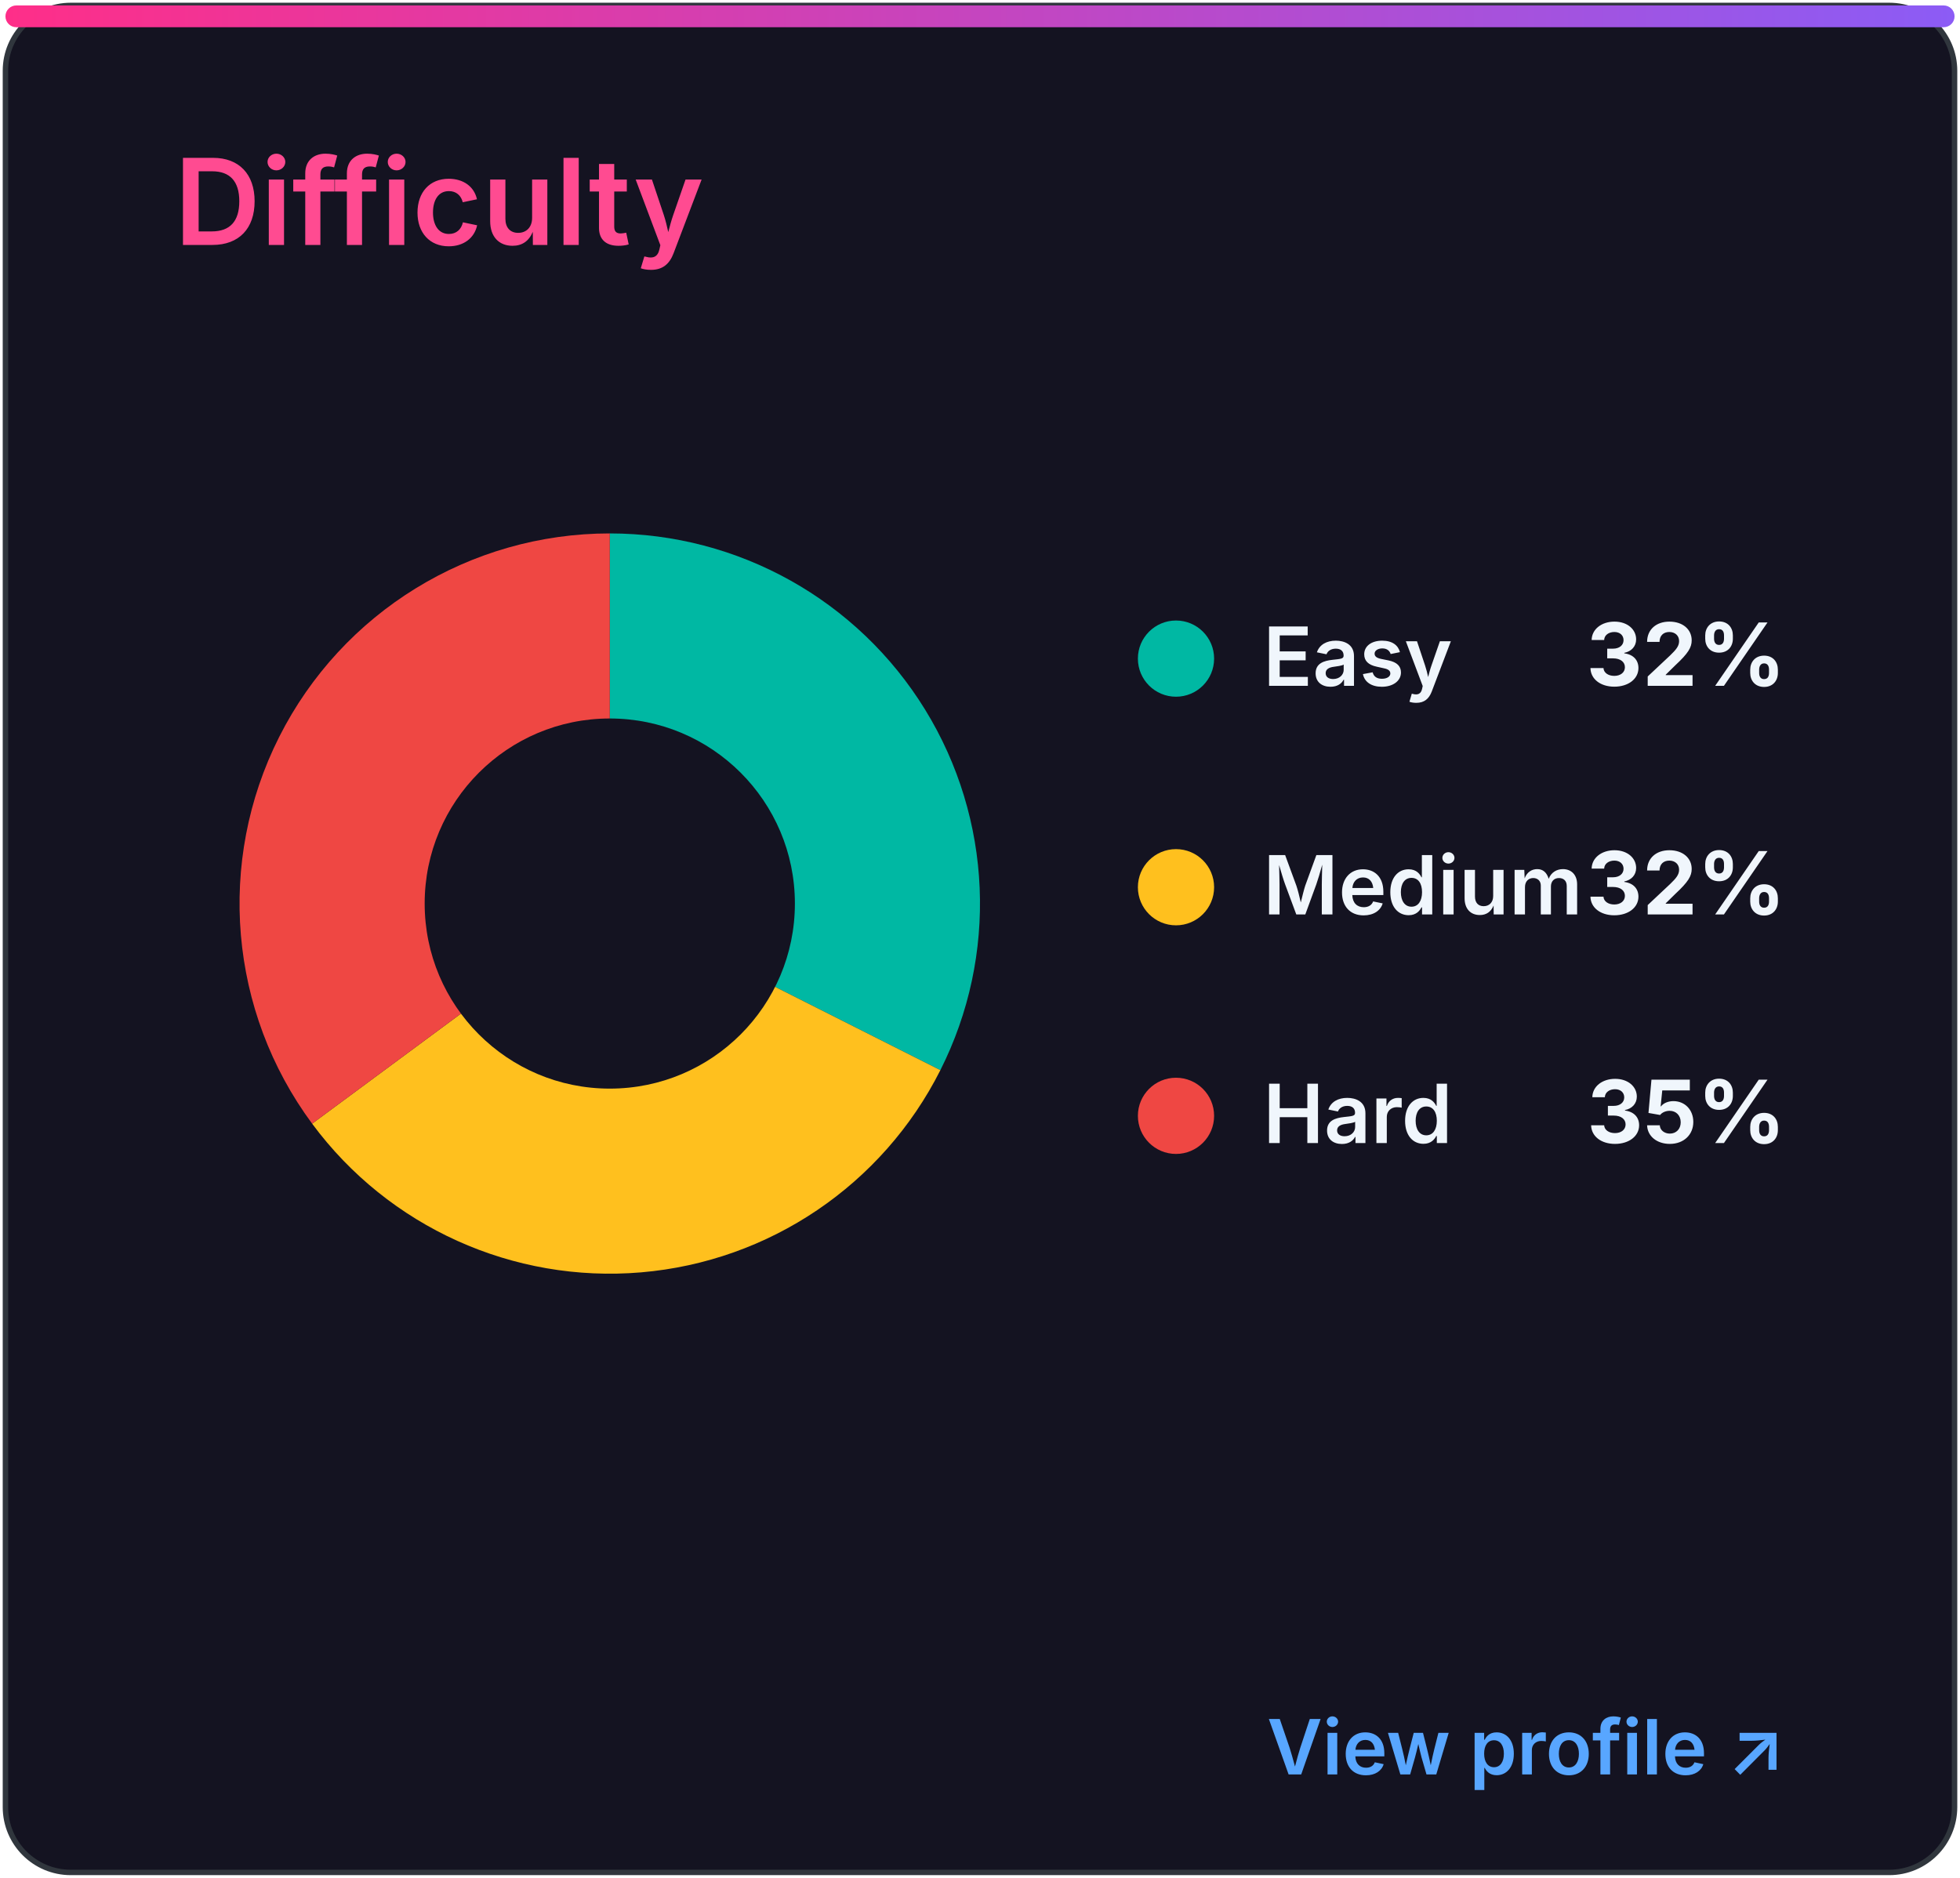
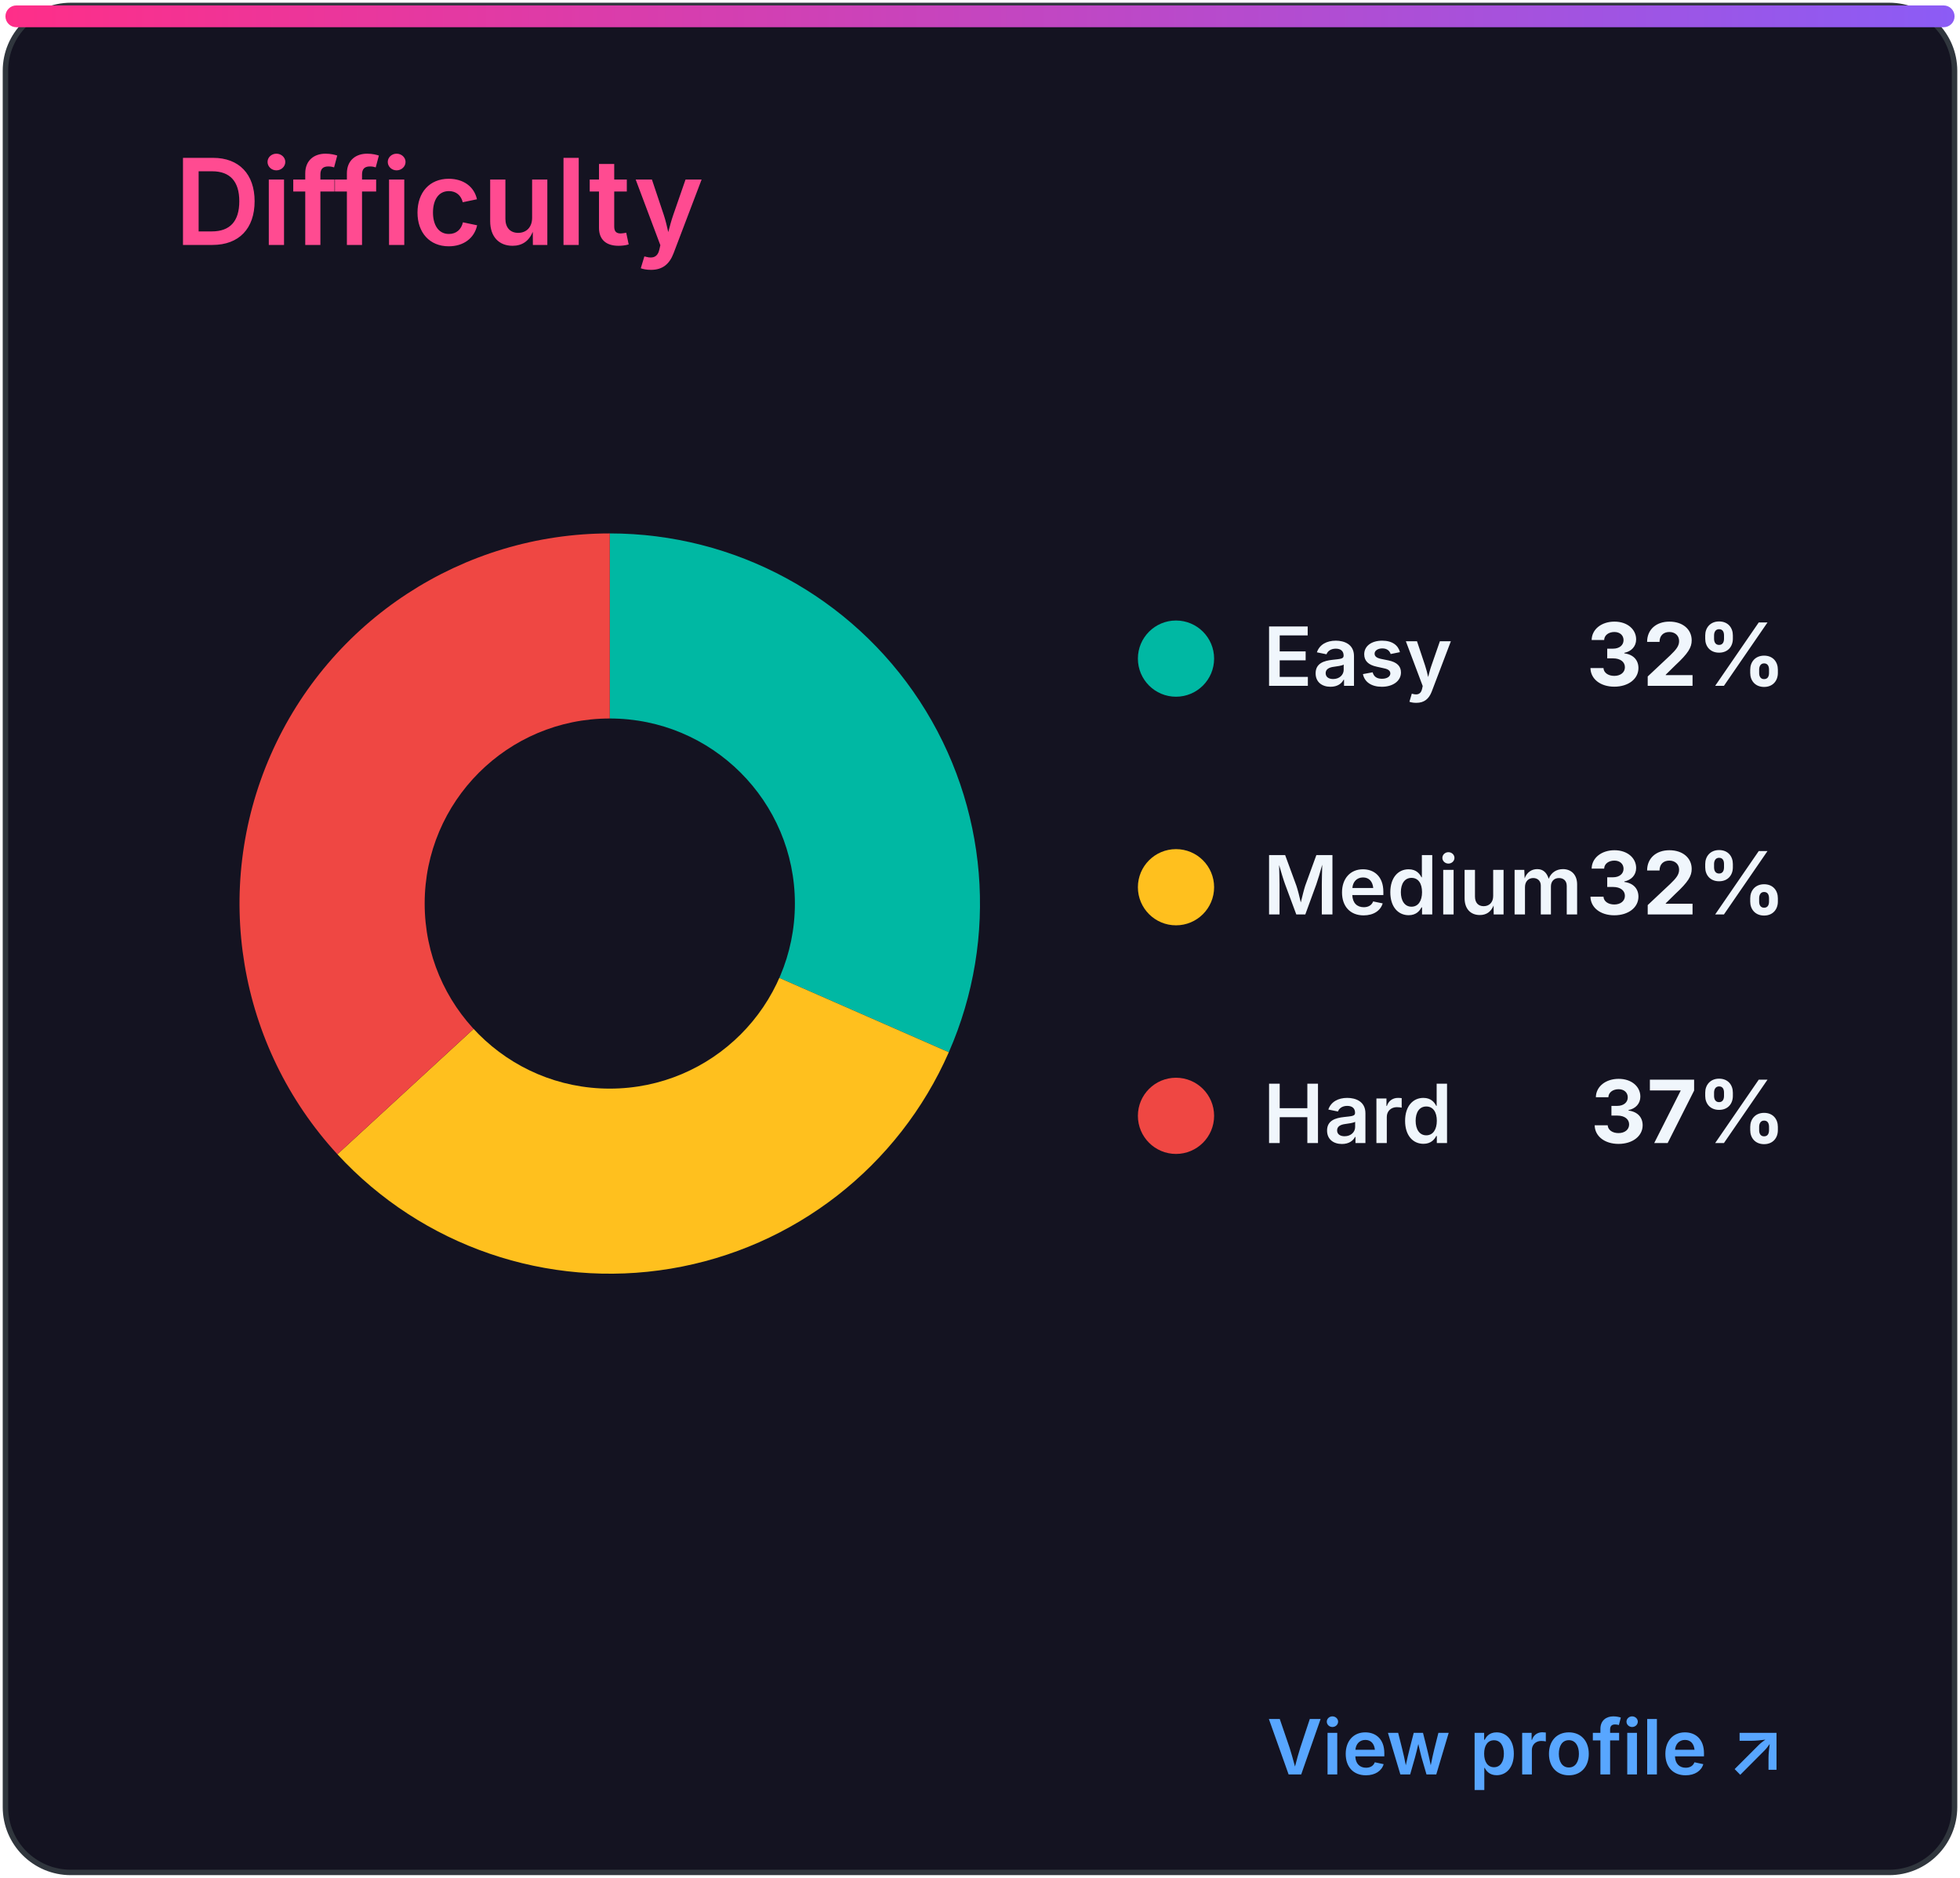
<svg xmlns="http://www.w3.org/2000/svg" width="360" height="345" viewBox="0 0 360 345" role="img" aria-labelledby="title desc">
  <defs>
    <linearGradient id="accent" x1="0" x2="1">
      <stop stop-color="#ff2e88" />
      <stop offset="1" stop-color="#8b5cf6" />
    </linearGradient>
    <clipPath id="bar">
      <rect x="32" y="82" width="296" height="8" rx="4" />
    </clipPath>
    <style>
.heading{font:600 22px -apple-system,BlinkMacSystemFont,'Segoe UI',sans-serif;fill:#ff4b91}
.eyebrow{font:600 10px -apple-system,BlinkMacSystemFont,'Segoe UI',sans-serif;letter-spacing:1.2px;fill:#8b949e}
.total{font:700 52px -apple-system,BlinkMacSystemFont,'Segoe UI',sans-serif;fill:#f0f6fc}
.metric{font:600 15px -apple-system,BlinkMacSystemFont,'Segoe UI',sans-serif;fill:#f0f6fc}
.count{font:700 16px -apple-system,BlinkMacSystemFont,'Segoe UI',sans-serif;fill:#f0f6fc}
.muted{font:500 13px -apple-system,BlinkMacSystemFont,'Segoe UI',sans-serif;fill:#8b949e}
.language{font:700 31px -apple-system,BlinkMacSystemFont,'Segoe UI',sans-serif;fill:#f0f6fc}
.link{font:600 14px -apple-system,BlinkMacSystemFont,'Segoe UI',sans-serif;fill:#58a6ff}
</style>
  </defs>
  <rect x="1" y="1" width="358" height="343" rx="12" fill="#141321" stroke="#30363d" />
  <rect x="1" y="1" width="358" height="4" rx="2" fill="url(#accent)" />
  <text x="32" y="45" class="heading">Difficulty</text>
-   <path d="M 112 166 L 112.00 98.00 A 68 68 0 0 1 172.72 196.61 Z" fill="#00b8a3" />
-   <path d="M 112 166 L 172.72 196.61 A 68 68 0 0 1 57.33 206.44 Z" fill="#ffc01e" />
-   <path d="M 112 166 L 57.33 206.44 A 68 68 0 0 1 112.00 98.00 Z" fill="#ef4743" />
+   <path d="M 112 166 L 112.00 98.00 A 68 68 0 0 1 174.27 193.32 Z" fill="#00b8a3" />
+   <path d="M 112 166 L 174.27 193.32 A 68 68 0 0 1 61.97 212.06 Z" fill="#ffc01e" />
+   <path d="M 112 166 L 61.97 212.06 A 68 68 0 0 1 112.00 98.00 Z" fill="#ef4743" />
  <circle cx="112" cy="166" r="34" fill="#141321" />
  <circle cx="216" cy="121" r="7" fill="#00b8a3" />
  <text x="232" y="126" class="metric">Easy</text>
  <text x="328" y="126" class="count" text-anchor="end">32%</text>
  <circle cx="216" cy="163" r="7" fill="#ffc01e" />
  <text x="232" y="168" class="metric">Medium</text>
  <text x="328" y="168" class="count" text-anchor="end">32%</text>
  <circle cx="216" cy="205" r="7" fill="#ef4743" />
  <text x="232" y="210" class="metric">Hard</text>
-   <text x="328" y="210" class="count" text-anchor="end">35%</text>
+   <text x="328" y="210" class="count" text-anchor="end">37%</text>
  <text x="328" y="326" class="link" text-anchor="end">View profile ↗</text>
</svg>
